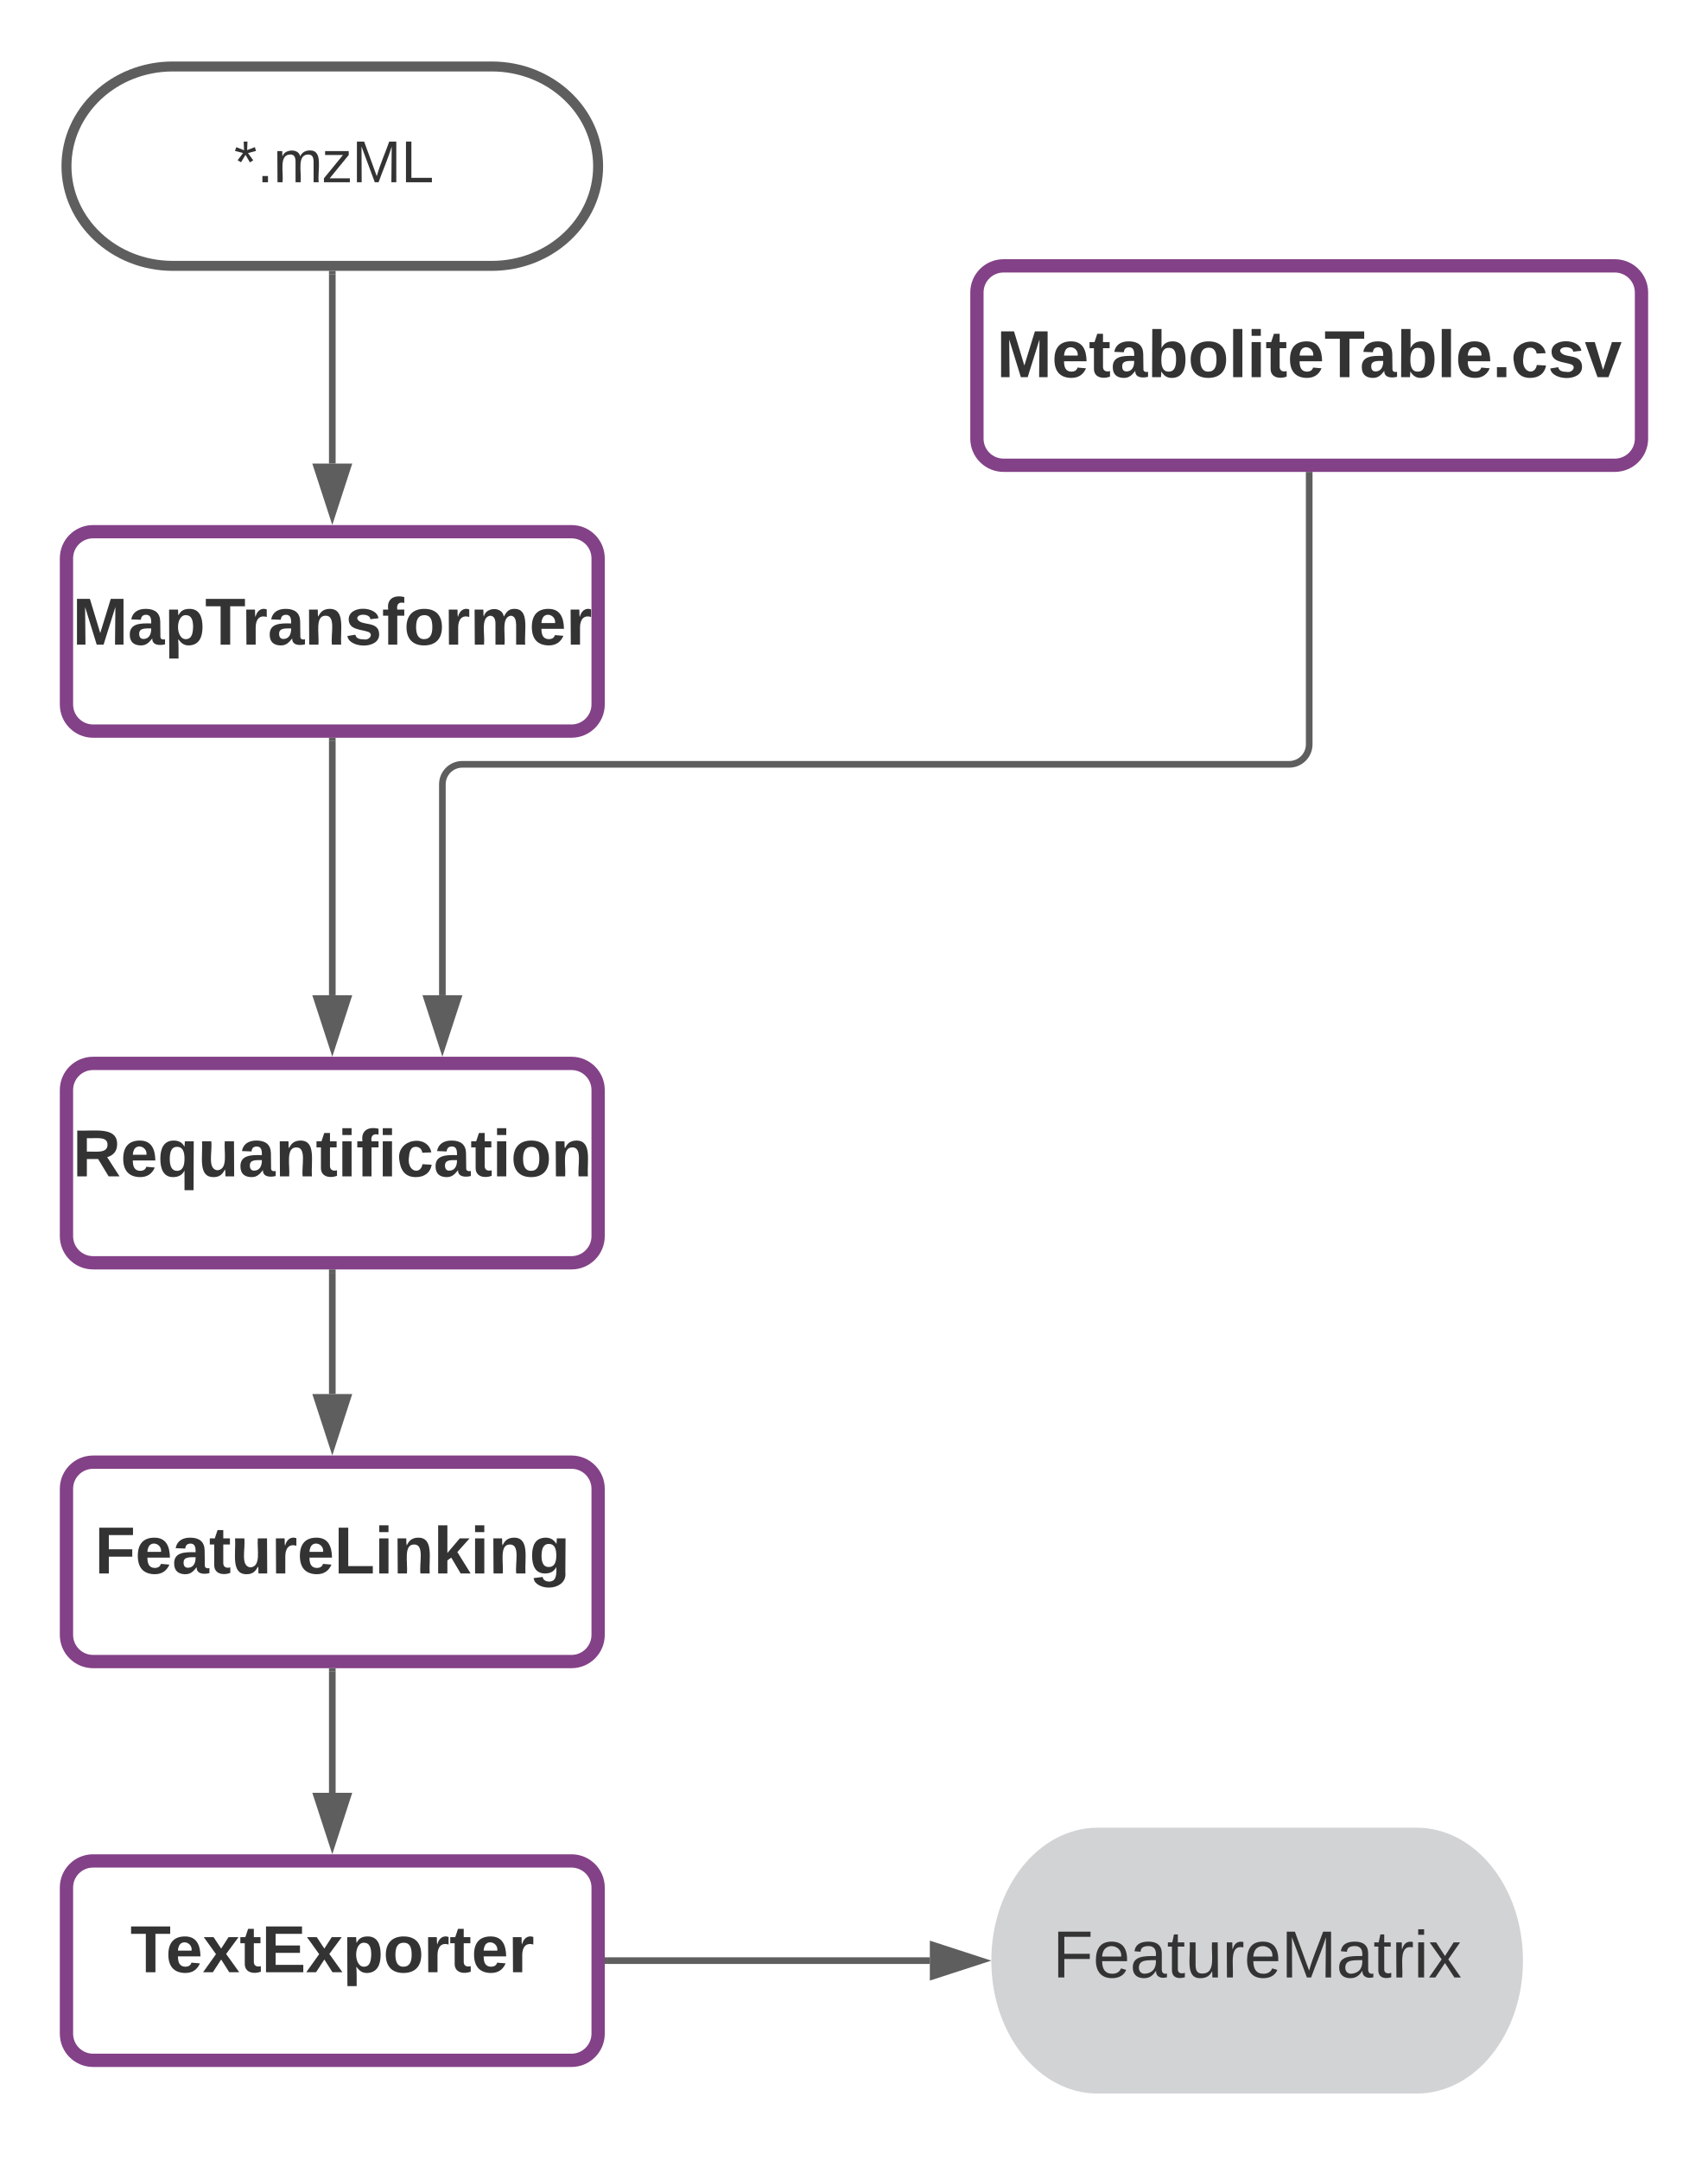
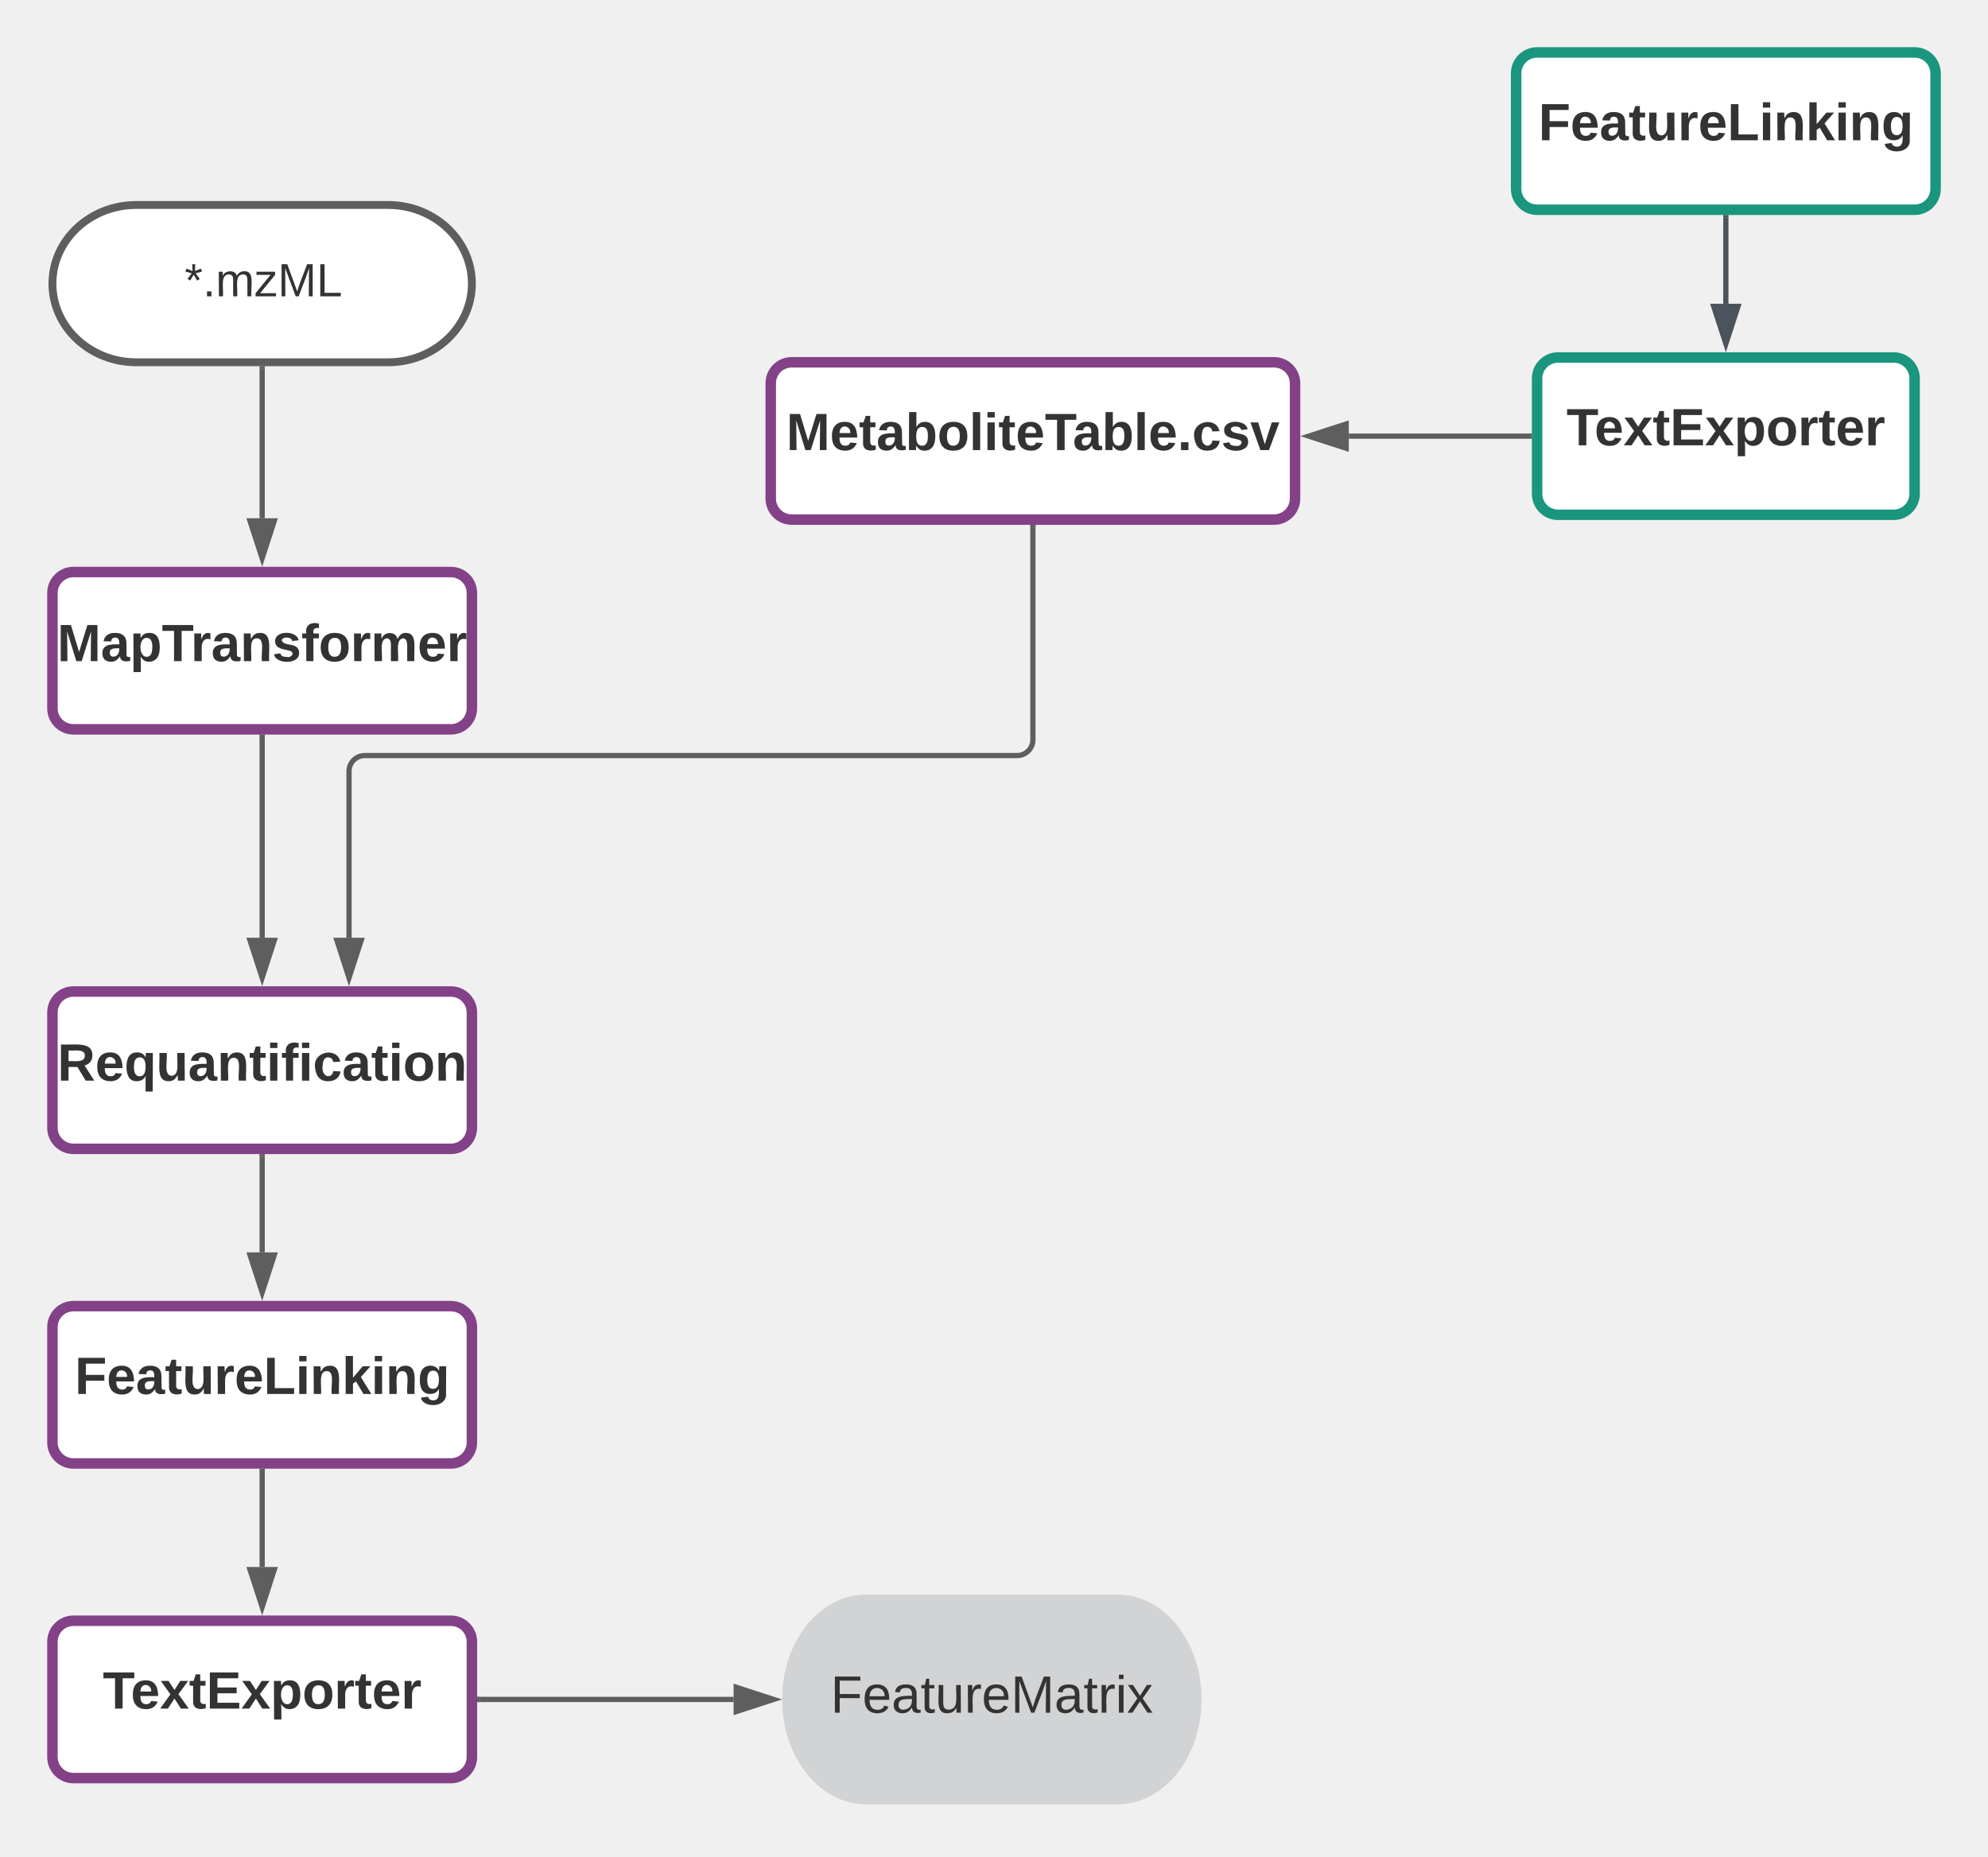
- <svg xmlns="http://www.w3.org/2000/svg" xmlns:ns1="lucid" xmlns:xlink="http://www.w3.org/1999/xlink" width="514" height="650">
-   <g transform="translate(-361.6667 -125.5456)" ns1:page-tab-id="0_0">
-     <path d="M0 0h1870.87v1322.83H0z" fill="#fff" />
+ <svg xmlns="http://www.w3.org/2000/svg" xmlns:ns1="lucid" xmlns:xlink="http://www.w3.org/1999/xlink" width="758.33" height="708.17">
+   <g transform="translate(-361.6667 -67.37222)" ns1:page-tab-id="0_0">
    <path d="M381.67 453.55c0-4.42 3.58-8 8-8h144c4.4 0 8 3.58 8 8v44c0 4.4-3.6 8-8 8h-144c-4.42 0-8-3.6-8-8z" stroke="#834187" stroke-width="4" fill="#fff" />
    <use xlink:href="#a" transform="matrix(1,0,0,1,386.6667,450.5456) translate(-3.083333 29)" />
    <path d="M461.67 348.55v76.5" stroke="#5e5e5e" stroke-width="2" fill="none" />
-     <path d="M462.67 348.57h-2v-1.02h2" fill="#5e5e5e" />
+     <path d="M462.67 348.57h-2v-1.02h2z" stroke="#5e5e5e" stroke-width=".05" fill="#5e5e5e" />
    <path d="M461.67 440.3l-4.64-14.26h9.27z" stroke="#5e5e5e" stroke-width="2" fill="#5e5e5e" />
    <path d="M655.67 213.55c0-4.42 3.58-8 8-8h184c4.4 0 8 3.58 8 8v44c0 4.4-3.6 8-8 8h-184c-4.42 0-8-3.6-8-8z" stroke="#834187" stroke-width="4" fill="#fff" />
    <use xlink:href="#b" transform="matrix(1,0,0,1,660.6667,210.5456) translate(0.9444444 28.5)" />
    <path d="M381.67 293.55c0-4.42 3.58-8 8-8h144c4.4 0 8 3.58 8 8v44c0 4.4-3.6 8-8 8h-144c-4.42 0-8-3.6-8-8z" stroke="#834187" stroke-width="4" fill="#fff" />
    <use xlink:href="#c" transform="matrix(1,0,0,1,386.6667,290.5456) translate(-3.166667 29)" />
    <path d="M755.67 268.55v81c0 3.3-2.7 6-6 6H500.8c-3.3 0-6 2.68-6 6v63.5" stroke="#5e5e5e" stroke-width="2" fill="none" />
-     <path d="M756.67 268.57h-2v-1.02h2" fill="#5e5e5e" />
+     <path d="M756.67 268.57h-2v-1.02h2z" stroke="#5e5e5e" stroke-width=".05" fill="#5e5e5e" />
    <path d="M494.8 440.3l-4.62-14.26h9.27z" stroke="#5e5e5e" stroke-width="2" fill="#5e5e5e" />
    <path d="M381.67 573.55c0-4.42 3.58-8 8-8h144c4.4 0 8 3.58 8 8v44c0 4.4-3.6 8-8 8h-144c-4.42 0-8-3.6-8-8z" stroke="#834187" stroke-width="4" fill="#fff" />
    <use xlink:href="#d" transform="matrix(1,0,0,1,386.6667,570.5456) translate(3.527778 28.5)" />
    <path d="M461.67 508.55v36.5" stroke="#5e5e5e" stroke-width="2" fill="none" />
-     <path d="M462.67 508.57h-2v-1.02h2" fill="#5e5e5e" />
+     <path d="M462.67 508.57h-2v-1.02h2z" stroke="#5e5e5e" stroke-width=".05" fill="#5e5e5e" />
    <path d="M461.67 560.3l-4.64-14.26h9.27z" stroke="#5e5e5e" stroke-width="2" fill="#5e5e5e" />
    <path d="M381.67 693.55c0-4.42 3.58-8 8-8h144c4.4 0 8 3.58 8 8v44c0 4.4-3.6 8-8 8h-144c-4.42 0-8-3.6-8-8z" stroke="#834187" stroke-width="4" fill="#fff" />
    <use xlink:href="#e" transform="matrix(1,0,0,1,386.6667,690.5456) translate(14.22222 28.5)" />
    <path d="M461.67 628.55v36.5" stroke="#5e5e5e" stroke-width="2" fill="none" />
-     <path d="M462.67 628.57h-2v-1.02h2" fill="#5e5e5e" />
+     <path d="M462.67 628.57h-2v-1.02h2z" stroke="#5e5e5e" stroke-width=".05" fill="#5e5e5e" />
    <path d="M461.67 680.3l-4.64-14.26h9.27z" stroke="#5e5e5e" stroke-width="2" fill="#5e5e5e" />
    <path d="M544.67 715.55h96.83" stroke="#5e5e5e" stroke-width="2" fill="none" />
-     <path d="M544.7 716.55h-1.03v-2h1.02" fill="#5e5e5e" />
+     <path d="M544.7 716.55h-1.03v-2h1.02z" stroke="#5e5e5e" stroke-width=".05" fill="#5e5e5e" />
    <path d="M656.76 715.55l-14.26 4.63v-9.27z" stroke="#5e5e5e" stroke-width="2" fill="#5e5e5e" />
    <path d="M461.67 208.05v57" stroke="#5e5e5e" stroke-width="2" fill="none" />
-     <path d="M462.67 208.07h-2v-1.02h2" fill="#5e5e5e" />
+     <path d="M462.67 208.07h-2v-1.02h2z" stroke="#5e5e5e" stroke-width=".05" fill="#5e5e5e" />
    <path d="M461.67 280.3l-4.64-14.26h9.27z" stroke="#5e5e5e" stroke-width="2" fill="#5e5e5e" />
    <path d="M509.67 145.55c17.67 0 32 13.43 32 30 0 16.56-14.33 30-32 30h-96c-17.68 0-32-13.44-32-30 0-16.57 14.32-30 32-30z" stroke="#5e5e5e" stroke-width="3" fill="#fff" />
    <use xlink:href="#f" transform="matrix(1,0,0,1,386.6667,150.5456) translate(45.42593 29.84722)" />
    <path d="M788 675.55c17.67 0 32 17.9 32 40s-14.33 40-32 40h-96c-17.67 0-32-17.9-32-40s14.33-40 32-40z" stroke="#000" stroke-opacity="0" stroke-width="2" fill="#d2d3d5" />
    <use xlink:href="#g" transform="matrix(1,0,0,1,665,680.5456) translate(13.47222 40.0625)" />
+     <path d="M940 95.37c0-4.42 3.58-8 8-8h144c4.42 0 8 3.58 8 8v44c0 4.42-3.58 8-8 8H948c-4.42 0-8-3.58-8-8z" stroke="#19967d" stroke-width="4" fill="#fff" />
+     <use xlink:href="#d" transform="matrix(1,0,0,1,945,92.37222) translate(3.527778 28.5)" />
+     <path d="M948 211.72c0-4.42 3.58-8 8-8h128c4.42 0 8 3.58 8 8v44c0 4.42-3.58 8-8 8H956c-4.42 0-8-3.58-8-8z" stroke="#19967d" stroke-width="4" fill="#fff" />
+     <use xlink:href="#e" transform="matrix(1,0,0,1,953,208.719) translate(6.222222 28.5)" />
+     <path d="M1020 150.37v32.85" stroke="#4c535d" stroke-width="2" fill="none" />
+     <path d="M1021 150.4h-2v-1.03h2z" stroke="#4c535d" stroke-width=".05" fill="#4c535d" />
+     <path d="M1020 198.48l-4.64-14.26h9.28z" stroke="#4c535d" stroke-width="2" fill="#4c535d" />
+     <path d="M945 233.72h-68.83" stroke="#5e5e5e" stroke-width="2" fill="none" />
+     <path d="M946 234.72h-1.03v-2H946z" stroke="#5e5e5e" stroke-width=".05" fill="#5e5e5e" />
+     <path d="M860.9 233.72l14.27-4.64v9.27z" stroke="#5e5e5e" stroke-width="2" fill="#5e5e5e" />
    <defs>
      <path fill="#333" d="M240-174c0 40-23 61-54 70L253 0h-59l-57-94H76V0H24v-248c93 4 217-23 216 74zM76-134c48-2 112 12 112-38 0-48-66-32-112-35v73" id="h" />
      <path fill="#333" d="M185-48c-13 30-37 53-82 52C43 2 14-33 14-96s30-98 90-98c62 0 83 45 84 108H66c0 31 8 55 39 56 18 0 30-7 34-22zm-45-69c5-46-57-63-70-21-2 6-4 13-4 21h74" id="i" />
      <path fill="#333" d="M84 4C32 4 15-41 15-95c0-55 18-99 73-99 29 0 47 12 58 34l2-30h48l-1 265h-49V-32C136-9 114 4 84 4zm21-34c32 0 41-29 41-66 0-36-9-64-40-64-33 0-39 30-40 65 0 43 13 65 39 65" id="j" />
      <path fill="#333" d="M85 4C-2 5 27-109 22-190h50c7 57-23 150 33 157 60-5 35-97 40-157h50l1 190h-47c-2-12 1-28-3-38-12 25-28 42-61 42" id="k" />
      <path fill="#333" d="M133-34C117-15 103 5 69 4 32 3 11-16 11-54c-1-60 55-63 116-61 1-26-3-47-28-47-18 1-26 9-28 27l-52-2c7-38 36-58 82-57s74 22 75 68l1 82c-1 14 12 18 25 15v27c-30 8-71 5-69-32zm-48 3c29 0 43-24 42-57-32 0-66-3-65 30 0 17 8 27 23 27" id="l" />
      <path fill="#333" d="M135-194c87-1 58 113 63 194h-50c-7-57 23-157-34-157-59 0-34 97-39 157H25l-1-190h47c2 12-1 28 3 38 12-26 28-41 61-42" id="m" />
      <path fill="#333" d="M115-3C79 11 28 4 28-45v-112H4v-33h27l15-45h31v45h36v33H77v99c-1 23 16 31 38 25v30" id="n" />
      <path fill="#333" d="M25-224v-37h50v37H25zM25 0v-190h50V0H25" id="o" />
      <path fill="#333" d="M121-226c-27-7-43 5-38 36h38v33H83V0H34v-157H6v-33h28c-9-59 32-81 87-68v32" id="p" />
      <path fill="#333" d="M190-63c-7 42-38 67-86 67-59 0-84-38-90-98-12-110 154-137 174-36l-49 2c-2-19-15-32-35-32-30 0-35 28-38 64-6 74 65 87 74 30" id="q" />
      <path fill="#333" d="M110-194c64 0 96 36 96 99 0 64-35 99-97 99-61 0-95-36-95-99 0-62 34-99 96-99zm-1 164c35 0 45-28 45-65 0-40-10-65-43-65-34 0-45 26-45 65 0 36 10 65 43 65" id="r" />
      <g id="a">
        <use transform="matrix(0.05555556,0,0,0.05555556,0,0)" xlink:href="#h" />
        <use transform="matrix(0.05555556,0,0,0.05555556,14.38889,0)" xlink:href="#i" />
        <use transform="matrix(0.05555556,0,0,0.05555556,25.5,0)" xlink:href="#j" />
        <use transform="matrix(0.05555556,0,0,0.05555556,37.66667,0)" xlink:href="#k" />
        <use transform="matrix(0.05555556,0,0,0.05555556,49.83333,0)" xlink:href="#l" />
        <use transform="matrix(0.05555556,0,0,0.05555556,60.94444,0)" xlink:href="#m" />
        <use transform="matrix(0.05555556,0,0,0.05555556,73.11111,0)" xlink:href="#n" />
        <use transform="matrix(0.05555556,0,0,0.05555556,79.72222,0)" xlink:href="#o" />
        <use transform="matrix(0.05555556,0,0,0.05555556,85.27778,0)" xlink:href="#p" />
        <use transform="matrix(0.05555556,0,0,0.05555556,91.88889,0)" xlink:href="#o" />
        <use transform="matrix(0.05555556,0,0,0.05555556,97.44444,0)" xlink:href="#q" />
        <use transform="matrix(0.05555556,0,0,0.05555556,108.5556,0)" xlink:href="#l" />
        <use transform="matrix(0.05555556,0,0,0.05555556,119.6667,0)" xlink:href="#n" />
        <use transform="matrix(0.05555556,0,0,0.05555556,126.2778,0)" xlink:href="#o" />
        <use transform="matrix(0.05555556,0,0,0.05555556,131.8333,0)" xlink:href="#r" />
        <use transform="matrix(0.05555556,0,0,0.05555556,144,0)" xlink:href="#m" />
      </g>
      <path fill="#333" d="M230 0l2-204L168 0h-37L68-204 70 0H24v-248h70l56 185 57-185h69V0h-46" id="s" />
      <path fill="#333" d="M135-194c52 0 70 43 70 98 0 56-19 99-73 100-30 1-46-15-58-35L72 0H24l1-261h50v104c11-23 29-37 60-37zM114-30c31 0 40-27 40-66 0-37-7-63-39-63s-41 28-41 65c0 36 8 64 40 64" id="t" />
      <path fill="#333" d="M25 0v-261h50V0H25" id="u" />
      <path fill="#333" d="M136-208V0H84v-208H4v-40h212v40h-80" id="v" />
      <path fill="#333" d="M24 0v-54h51V0H24" id="w" />
      <path fill="#333" d="M137-138c1-29-70-34-71-4 15 46 118 7 119 86 1 83-164 76-172 9l43-7c4 19 20 25 44 25 33 8 57-30 24-41C81-84 22-81 20-136c-2-80 154-74 161-7" id="x" />
      <path fill="#333" d="M128 0H69L1-190h53L99-40l48-150h52" id="y" />
      <g id="b">
        <use transform="matrix(0.05555556,0,0,0.05555556,0,0)" xlink:href="#s" />
        <use transform="matrix(0.05555556,0,0,0.05555556,16.61111,0)" xlink:href="#i" />
        <use transform="matrix(0.05555556,0,0,0.05555556,27.72222,0)" xlink:href="#n" />
        <use transform="matrix(0.05555556,0,0,0.05555556,34.33333,0)" xlink:href="#l" />
        <use transform="matrix(0.05555556,0,0,0.05555556,45.44444,0)" xlink:href="#t" />
        <use transform="matrix(0.05555556,0,0,0.05555556,57.61111,0)" xlink:href="#r" />
        <use transform="matrix(0.05555556,0,0,0.05555556,69.77778,0)" xlink:href="#u" />
        <use transform="matrix(0.05555556,0,0,0.05555556,75.33333,0)" xlink:href="#o" />
        <use transform="matrix(0.05555556,0,0,0.05555556,80.88889,0)" xlink:href="#n" />
        <use transform="matrix(0.05555556,0,0,0.05555556,87.5,0)" xlink:href="#i" />
        <use transform="matrix(0.05555556,0,0,0.05555556,98.61111,0)" xlink:href="#v" />
        <use transform="matrix(0.05555556,0,0,0.05555556,109.2778,0)" xlink:href="#l" />
        <use transform="matrix(0.05555556,0,0,0.05555556,120.3889,0)" xlink:href="#t" />
        <use transform="matrix(0.05555556,0,0,0.05555556,132.5556,0)" xlink:href="#u" />
        <use transform="matrix(0.05555556,0,0,0.05555556,138.1111,0)" xlink:href="#i" />
        <use transform="matrix(0.05555556,0,0,0.05555556,149.2222,0)" xlink:href="#w" />
        <use transform="matrix(0.05555556,0,0,0.05555556,154.7778,0)" xlink:href="#q" />
        <use transform="matrix(0.05555556,0,0,0.05555556,165.8889,0)" xlink:href="#x" />
        <use transform="matrix(0.05555556,0,0,0.05555556,177,0)" xlink:href="#y" />
      </g>
      <path fill="#333" d="M135-194c53 0 70 44 70 98 0 56-19 98-73 100-31 1-45-17-59-34 3 33 2 69 2 105H25l-1-265h48c2 10 0 23 3 31 11-24 29-35 60-35zM114-30c33 0 39-31 40-66 0-38-9-64-40-64-56 0-55 130 0 130" id="z" />
      <path fill="#333" d="M135-150c-39-12-60 13-60 57V0H25l-1-190h47c2 13-1 29 3 40 6-28 27-53 61-41v41" id="A" />
      <path fill="#333" d="M220-157c-53 9-28 100-34 157h-49v-107c1-27-5-49-29-50C55-147 81-57 75 0H25l-1-190h47c2 12-1 28 3 38 10-53 101-56 108 0 13-22 24-43 59-42 82 1 51 116 57 194h-49v-107c-1-25-5-48-29-50" id="B" />
      <g id="c">
        <use transform="matrix(0.05555556,0,0,0.05555556,0,0)" xlink:href="#s" />
        <use transform="matrix(0.05555556,0,0,0.05555556,16.61111,0)" xlink:href="#l" />
        <use transform="matrix(0.05555556,0,0,0.05555556,27.72222,0)" xlink:href="#z" />
        <use transform="matrix(0.05555556,0,0,0.05555556,39.88889,0)" xlink:href="#v" />
        <use transform="matrix(0.05555556,0,0,0.05555556,50.94444,0)" xlink:href="#A" />
        <use transform="matrix(0.05555556,0,0,0.05555556,58.72222,0)" xlink:href="#l" />
        <use transform="matrix(0.05555556,0,0,0.05555556,69.83333,0)" xlink:href="#m" />
        <use transform="matrix(0.05555556,0,0,0.05555556,82,0)" xlink:href="#x" />
        <use transform="matrix(0.05555556,0,0,0.05555556,93.11111,0)" xlink:href="#p" />
        <use transform="matrix(0.05555556,0,0,0.05555556,99.72222,0)" xlink:href="#r" />
        <use transform="matrix(0.05555556,0,0,0.05555556,111.8889,0)" xlink:href="#A" />
        <use transform="matrix(0.05555556,0,0,0.05555556,119.6667,0)" xlink:href="#B" />
        <use transform="matrix(0.05555556,0,0,0.05555556,137.4444,0)" xlink:href="#i" />
        <use transform="matrix(0.05555556,0,0,0.05555556,148.5556,0)" xlink:href="#A" />
      </g>
      <path fill="#333" d="M76-208v77h127v40H76V0H24v-248h183v40H76" id="C" />
      <path fill="#333" d="M24 0v-248h52v208h133V0H24" id="D" />
      <path fill="#333" d="M147 0L96-86 75-71V0H25v-261h50v150l67-79h53l-66 74L201 0h-54" id="E" />
      <path fill="#333" d="M195-6C206 82 75 100 31 46c-4-6-6-13-8-21l49-6c3 16 16 24 34 25 40 0 42-37 40-79-11 22-30 35-61 35-53 0-70-43-70-97 0-56 18-96 73-97 30 0 46 14 59 34l2-30h47zm-90-29c32 0 41-27 41-63 0-35-9-62-40-62-32 0-39 29-40 63 0 36 9 62 39 62" id="F" />
      <g id="d">
        <use transform="matrix(0.05555556,0,0,0.05555556,0,0)" xlink:href="#C" />
        <use transform="matrix(0.05555556,0,0,0.05555556,12.16667,0)" xlink:href="#i" />
        <use transform="matrix(0.05555556,0,0,0.05555556,23.27778,0)" xlink:href="#l" />
        <use transform="matrix(0.05555556,0,0,0.05555556,34.38889,0)" xlink:href="#n" />
        <use transform="matrix(0.05555556,0,0,0.05555556,41,0)" xlink:href="#k" />
        <use transform="matrix(0.05555556,0,0,0.05555556,53.16667,0)" xlink:href="#A" />
        <use transform="matrix(0.05555556,0,0,0.05555556,60.94444,0)" xlink:href="#i" />
        <use transform="matrix(0.05555556,0,0,0.05555556,72.05556,0)" xlink:href="#D" />
        <use transform="matrix(0.05555556,0,0,0.05555556,84.22222,0)" xlink:href="#o" />
        <use transform="matrix(0.05555556,0,0,0.05555556,89.77778,0)" xlink:href="#m" />
        <use transform="matrix(0.05555556,0,0,0.05555556,101.9444,0)" xlink:href="#E" />
        <use transform="matrix(0.05555556,0,0,0.05555556,113.0556,0)" xlink:href="#o" />
        <use transform="matrix(0.05555556,0,0,0.05555556,118.6111,0)" xlink:href="#m" />
        <use transform="matrix(0.05555556,0,0,0.05555556,130.7778,0)" xlink:href="#F" />
      </g>
      <path fill="#333" d="M144 0l-44-69L55 0H2l70-98-66-92h53l41 62 40-62h54l-67 91 71 99h-54" id="G" />
      <path fill="#333" d="M24 0v-248h195v40H76v63h132v40H76v65h150V0H24" id="H" />
      <g id="e">
        <use transform="matrix(0.05555556,0,0,0.05555556,0,0)" xlink:href="#v" />
        <use transform="matrix(0.05555556,0,0,0.05555556,10.66667,0)" xlink:href="#i" />
        <use transform="matrix(0.05555556,0,0,0.05555556,21.77778,0)" xlink:href="#G" />
        <use transform="matrix(0.05555556,0,0,0.05555556,32.88889,0)" xlink:href="#n" />
        <use transform="matrix(0.05555556,0,0,0.05555556,39.5,0)" xlink:href="#H" />
        <use transform="matrix(0.05555556,0,0,0.05555556,52.83333,0)" xlink:href="#G" />
        <use transform="matrix(0.05555556,0,0,0.05555556,63.94444,0)" xlink:href="#z" />
        <use transform="matrix(0.05555556,0,0,0.05555556,76.11111,0)" xlink:href="#r" />
        <use transform="matrix(0.05555556,0,0,0.05555556,88.27778,0)" xlink:href="#A" />
        <use transform="matrix(0.05555556,0,0,0.05555556,96.05556,0)" xlink:href="#n" />
        <use transform="matrix(0.05555556,0,0,0.05555556,102.6667,0)" xlink:href="#i" />
        <use transform="matrix(0.05555556,0,0,0.05555556,113.7778,0)" xlink:href="#A" />
      </g>
      <path fill="#333" d="M80-196l47-18 7 23-49 13 32 44-20 13-27-46-27 45-21-12 33-44-49-13 8-23 47 19-2-53h23" id="I" />
      <path fill="#333" d="M33 0v-38h34V0H33" id="J" />
      <path fill="#333" d="M210-169c-67 3-38 105-44 169h-31v-121c0-29-5-50-35-48C34-165 62-65 56 0H25l-1-190h30c1 10-1 24 2 32 10-44 99-50 107 0 11-21 27-35 58-36 85-2 47 119 55 194h-31v-121c0-29-5-49-35-48" id="K" />
      <path fill="#333" d="M9 0v-24l116-142H16v-24h144v24L44-24h123V0H9" id="L" />
      <path fill="#333" d="M240 0l2-218c-23 76-54 145-80 218h-23L58-218 59 0H30v-248h44l77 211c21-75 51-140 76-211h43V0h-30" id="M" />
      <path fill="#333" d="M30 0v-248h33v221h125V0H30" id="N" />
      <g id="f">
        <use transform="matrix(0.04938272,0,0,0.04938272,0,0)" xlink:href="#I" />
        <use transform="matrix(0.04938272,0,0,0.04938272,6.91358,0)" xlink:href="#J" />
        <use transform="matrix(0.04938272,0,0,0.04938272,11.85185,0)" xlink:href="#K" />
        <use transform="matrix(0.04938272,0,0,0.04938272,26.61728,0)" xlink:href="#L" />
        <use transform="matrix(0.04938272,0,0,0.04938272,35.50617,0)" xlink:href="#M" />
        <use transform="matrix(0.04938272,0,0,0.04938272,50.2716,0)" xlink:href="#N" />
      </g>
      <path fill="#333" d="M63-220v92h138v28H63V0H30v-248h175v28H63" id="O" />
      <path fill="#333" d="M100-194c63 0 86 42 84 106H49c0 40 14 67 53 68 26 1 43-12 49-29l28 8c-11 28-37 45-77 45C44 4 14-33 15-96c1-61 26-98 85-98zm52 81c6-60-76-77-97-28-3 7-6 17-6 28h103" id="P" />
      <path fill="#333" d="M141-36C126-15 110 5 73 4 37 3 15-17 15-53c-1-64 63-63 125-63 3-35-9-54-41-54-24 1-41 7-42 31l-33-3c5-37 33-52 76-52 45 0 72 20 72 64v82c-1 20 7 32 28 27v20c-31 9-61-2-59-35zM48-53c0 20 12 33 32 33 41-3 63-29 60-74-43 2-92-5-92 41" id="Q" />
      <path fill="#333" d="M59-47c-2 24 18 29 38 22v24C64 9 27 4 27-40v-127H5v-23h24l9-43h21v43h35v23H59v120" id="R" />
      <path fill="#333" d="M84 4C-5 8 30-112 23-190h32v120c0 31 7 50 39 49 72-2 45-101 50-169h31l1 190h-30c-1-10 1-25-2-33-11 22-28 36-60 37" id="S" />
      <path fill="#333" d="M114-163C36-179 61-72 57 0H25l-1-190h30c1 12-1 29 2 39 6-27 23-49 58-41v29" id="T" />
      <path fill="#333" d="M24-231v-30h32v30H24zM24 0v-190h32V0H24" id="U" />
      <path fill="#333" d="M141 0L90-78 38 0H4l68-98-65-92h35l48 74 47-74h35l-64 92 68 98h-35" id="V" />
      <g id="g">
        <use transform="matrix(0.05555556,0,0,0.05555556,0,0)" xlink:href="#O" />
        <use transform="matrix(0.05555556,0,0,0.05555556,12.16667,0)" xlink:href="#P" />
        <use transform="matrix(0.05555556,0,0,0.05555556,23.27778,0)" xlink:href="#Q" />
        <use transform="matrix(0.05555556,0,0,0.05555556,34.38889,0)" xlink:href="#R" />
        <use transform="matrix(0.05555556,0,0,0.05555556,39.94444,0)" xlink:href="#S" />
        <use transform="matrix(0.05555556,0,0,0.05555556,51.05556,0)" xlink:href="#T" />
        <use transform="matrix(0.05555556,0,0,0.05555556,57.66667,0)" xlink:href="#P" />
        <use transform="matrix(0.05555556,0,0,0.05555556,68.77778,0)" xlink:href="#M" />
        <use transform="matrix(0.05555556,0,0,0.05555556,85.38889,0)" xlink:href="#Q" />
        <use transform="matrix(0.05555556,0,0,0.05555556,96.5,0)" xlink:href="#R" />
        <use transform="matrix(0.05555556,0,0,0.05555556,102.0556,0)" xlink:href="#T" />
        <use transform="matrix(0.05555556,0,0,0.05555556,108.6667,0)" xlink:href="#U" />
        <use transform="matrix(0.05555556,0,0,0.05555556,113.0556,0)" xlink:href="#V" />
      </g>
    </defs>
  </g>
</svg>
